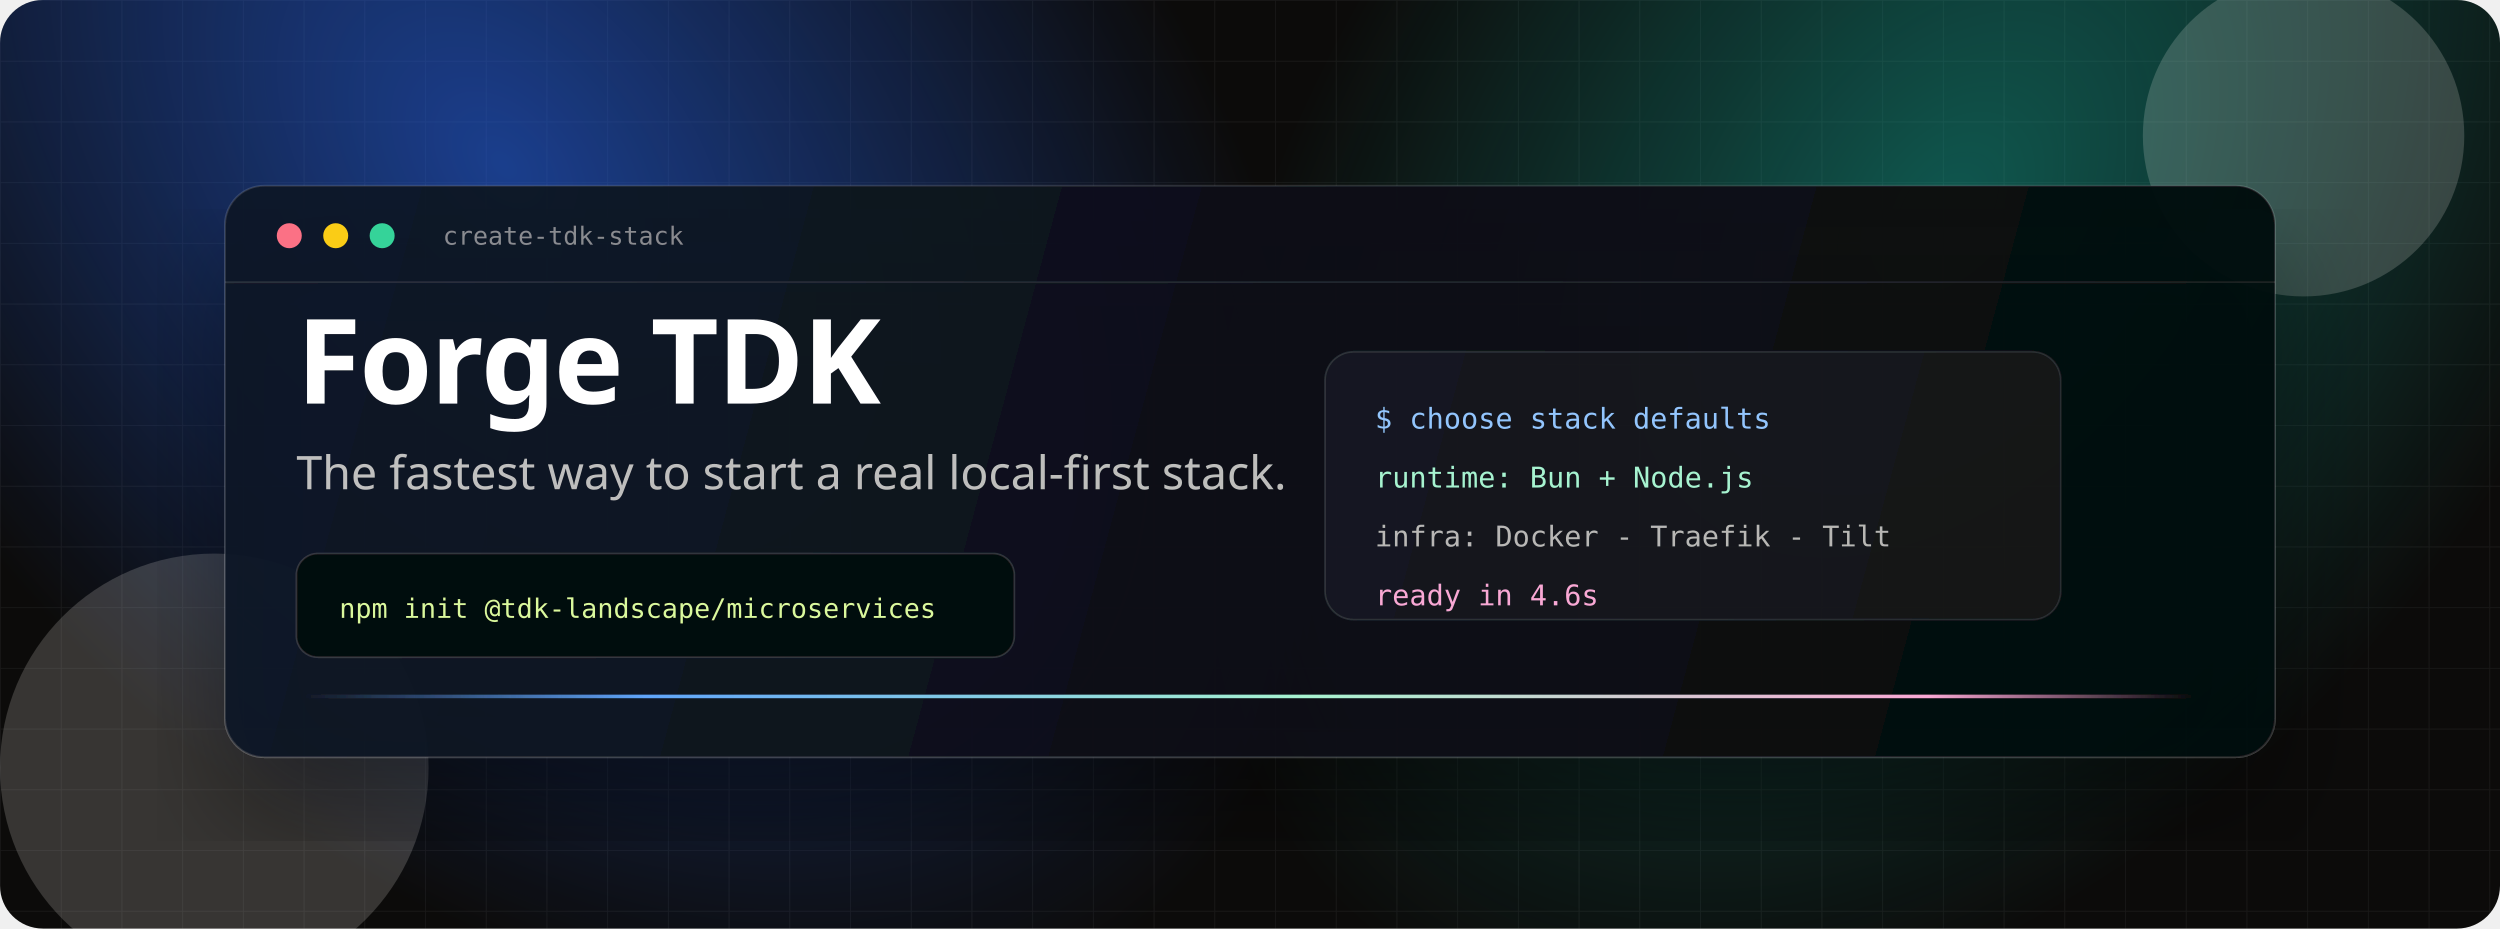
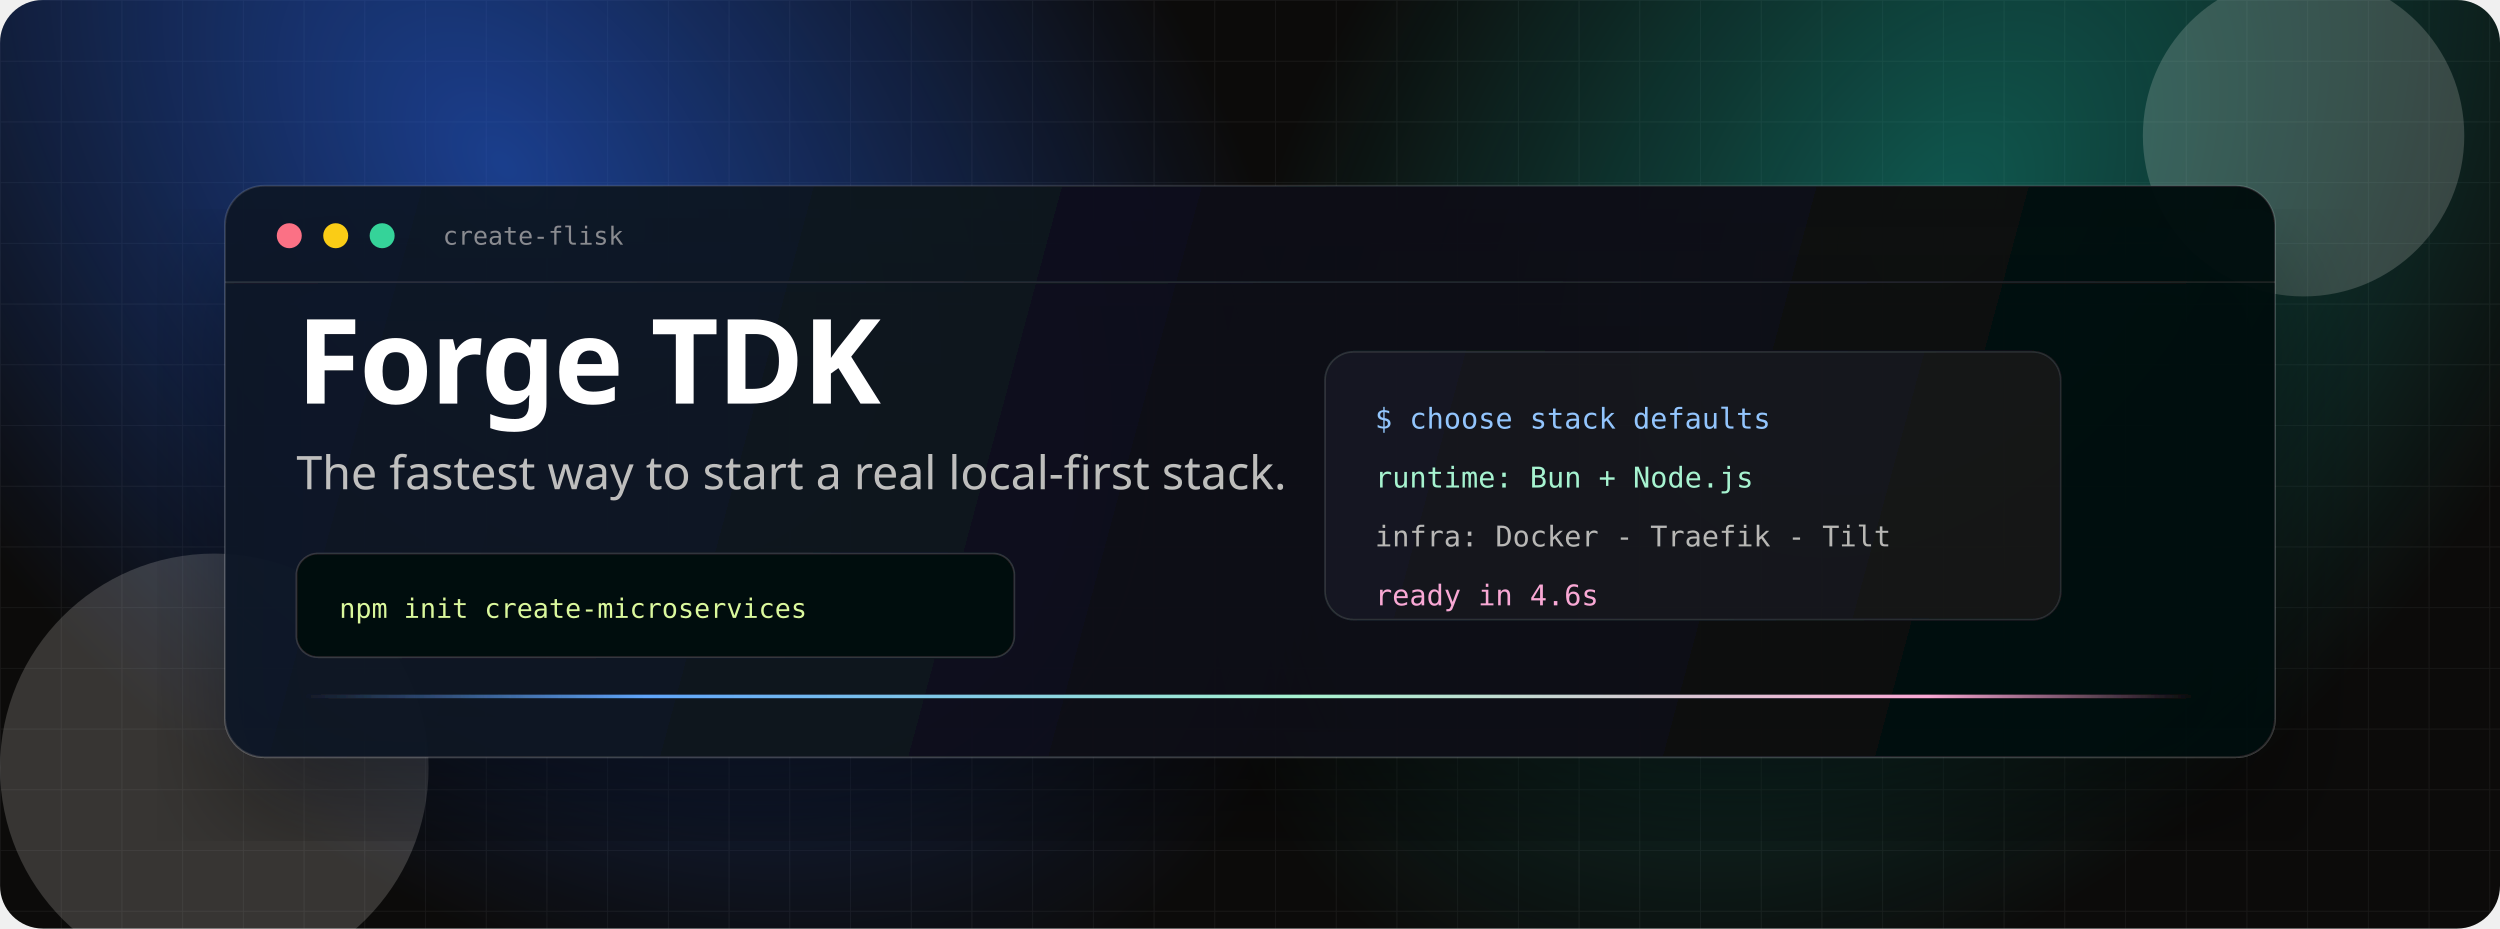
<svg xmlns="http://www.w3.org/2000/svg" viewBox="0 0 1400 520" fill="none">
  <defs>
    <radialGradient id="glowA" cx="0" cy="0" r="1" gradientUnits="userSpaceOnUse" gradientTransform="translate(280 92) rotate(48) scale(560 360)">
      <stop stop-color="#2563eb" stop-opacity=".58" />
      <stop offset="1" stop-color="#2563eb" stop-opacity="0" />
    </radialGradient>
    <radialGradient id="glowB" cx="0" cy="0" r="1" gradientUnits="userSpaceOnUse" gradientTransform="translate(1090 118) rotate(128) scale(520 340)">
      <stop stop-color="#14b8a6" stop-opacity=".44" />
      <stop offset="1" stop-color="#14b8a6" stop-opacity="0" />
    </radialGradient>
    <linearGradient id="panel" x1="134" y1="132" x2="1224" y2="426" gradientUnits="userSpaceOnUse">
      <stop stop-color="#111827" stop-opacity=".94" />
      <stop offset="1" stop-color="#05070a" stop-opacity=".96" />
    </linearGradient>
    <linearGradient id="line" x1="171" y1="360" x2="1228" y2="359" gradientUnits="userSpaceOnUse">
      <stop stop-color="#60a5fa" stop-opacity="0" />
      <stop offset=".18" stop-color="#60a5fa" />
      <stop offset=".53" stop-color="#a7f3d0" />
      <stop offset=".86" stop-color="#f9a8d4" />
      <stop offset="1" stop-color="#f9a8d4" stop-opacity="0" />
    </linearGradient>
    <filter id="softShadow" x="88" y="85" width="1234" height="386" filterUnits="userSpaceOnUse" color-interpolation-filters="sRGB">
      <feDropShadow dx="0" dy="32" stdDeviation="32" flood-color="#000000" flood-opacity=".42" />
    </filter>
    <pattern id="grid" width="34" height="34" patternUnits="userSpaceOnUse">
      <path d="M34 0H0V34" stroke="#ffffff" stroke-opacity=".055" />
    </pattern>
  </defs>
  <rect width="1400" height="520" rx="24" fill="#0c0b0a" />
  <rect width="1400" height="520" rx="24" fill="url(#grid)" />
  <rect width="1400" height="520" rx="24" fill="url(#glowA)" />
  <rect width="1400" height="520" rx="24" fill="url(#glowB)" />
  <g opacity=".18">
    <circle cx="120" cy="430" r="120" fill="#f7f4ee" />
    <circle cx="1290" cy="76" r="90" fill="#f7f4ee" />
  </g>
  <g filter="url(#softShadow)">
    <rect x="126" y="104" width="1148" height="320" rx="22" fill="url(#panel)" stroke="#ffffff" stroke-opacity=".14" />
    <path d="M126 158H1274" stroke="#ffffff" stroke-opacity=".1" />
    <circle cx="162" cy="132" r="7" fill="#fb7185" />
    <circle cx="188" cy="132" r="7" fill="#facc15" />
    <circle cx="214" cy="132" r="7" fill="#34d399" />
-     <text x="248" y="137" fill="#f7f4ee" fill-opacity=".52" font-family="ui-monospace, SFMono-Regular, Menlo, Consolas, monospace" font-size="14">create-tdk-stack</text>
+     <text x="248" y="137" fill="#f7f4ee" fill-opacity=".52" font-family="ui-monospace, SFMono-Regular, Menlo, Consolas, monospace" font-size="14">create-flisk</text>
    <text x="166" y="226" fill="#ffffff" font-family="Geist, ui-sans-serif, system-ui, sans-serif" font-size="66" font-weight="800" letter-spacing="-1">
      Forge TDK
    </text>
    <text x="166" y="274" fill="#f7f4ee" fill-opacity=".76" font-family="Geist, ui-sans-serif, system-ui, sans-serif" font-size="26" font-weight="500">
      The fastest way to start a real local-first stack.
    </text>
    <rect x="166" y="310" width="402" height="58" rx="12" fill="#05070a" stroke="#ffffff" stroke-opacity=".16" />
-     <text x="190" y="346" fill="#d9f99d" font-family="ui-monospace, SFMono-Regular, Menlo, Consolas, monospace" font-size="15">npm init @tdk-landscape/microservices</text>
+     <text x="190" y="346" fill="#d9f99d" font-family="ui-monospace, SFMono-Regular, Menlo, Consolas, monospace" font-size="15">npm init create-microservices</text>
    <path d="M168 390H1232" stroke="url(#line)" stroke-width="2" />
    <g transform="translate(742 197)">
      <rect x="0" y="0" width="412" height="150" rx="16" fill="#ffffff" fill-opacity=".045" stroke="#ffffff" stroke-opacity=".12" />
      <text x="28" y="43" fill="#93c5fd" font-family="ui-monospace, SFMono-Regular, Menlo, Consolas, monospace" font-size="16">$ choose stack defaults</text>
      <text x="28" y="76" fill="#a7f3d0" font-family="ui-monospace, SFMono-Regular, Menlo, Consolas, monospace" font-size="16">runtime: Bun + Node.js</text>
      <text x="28" y="109" fill="#f7f4ee" fill-opacity=".72" font-family="ui-monospace, SFMono-Regular, Menlo, Consolas, monospace" font-size="16">infra: Docker - Traefik - Tilt</text>
      <text x="28" y="142" fill="#f9a8d4" font-family="ui-monospace, SFMono-Regular, Menlo, Consolas, monospace" font-size="16">ready in 4.6s</text>
    </g>
  </g>
</svg>
